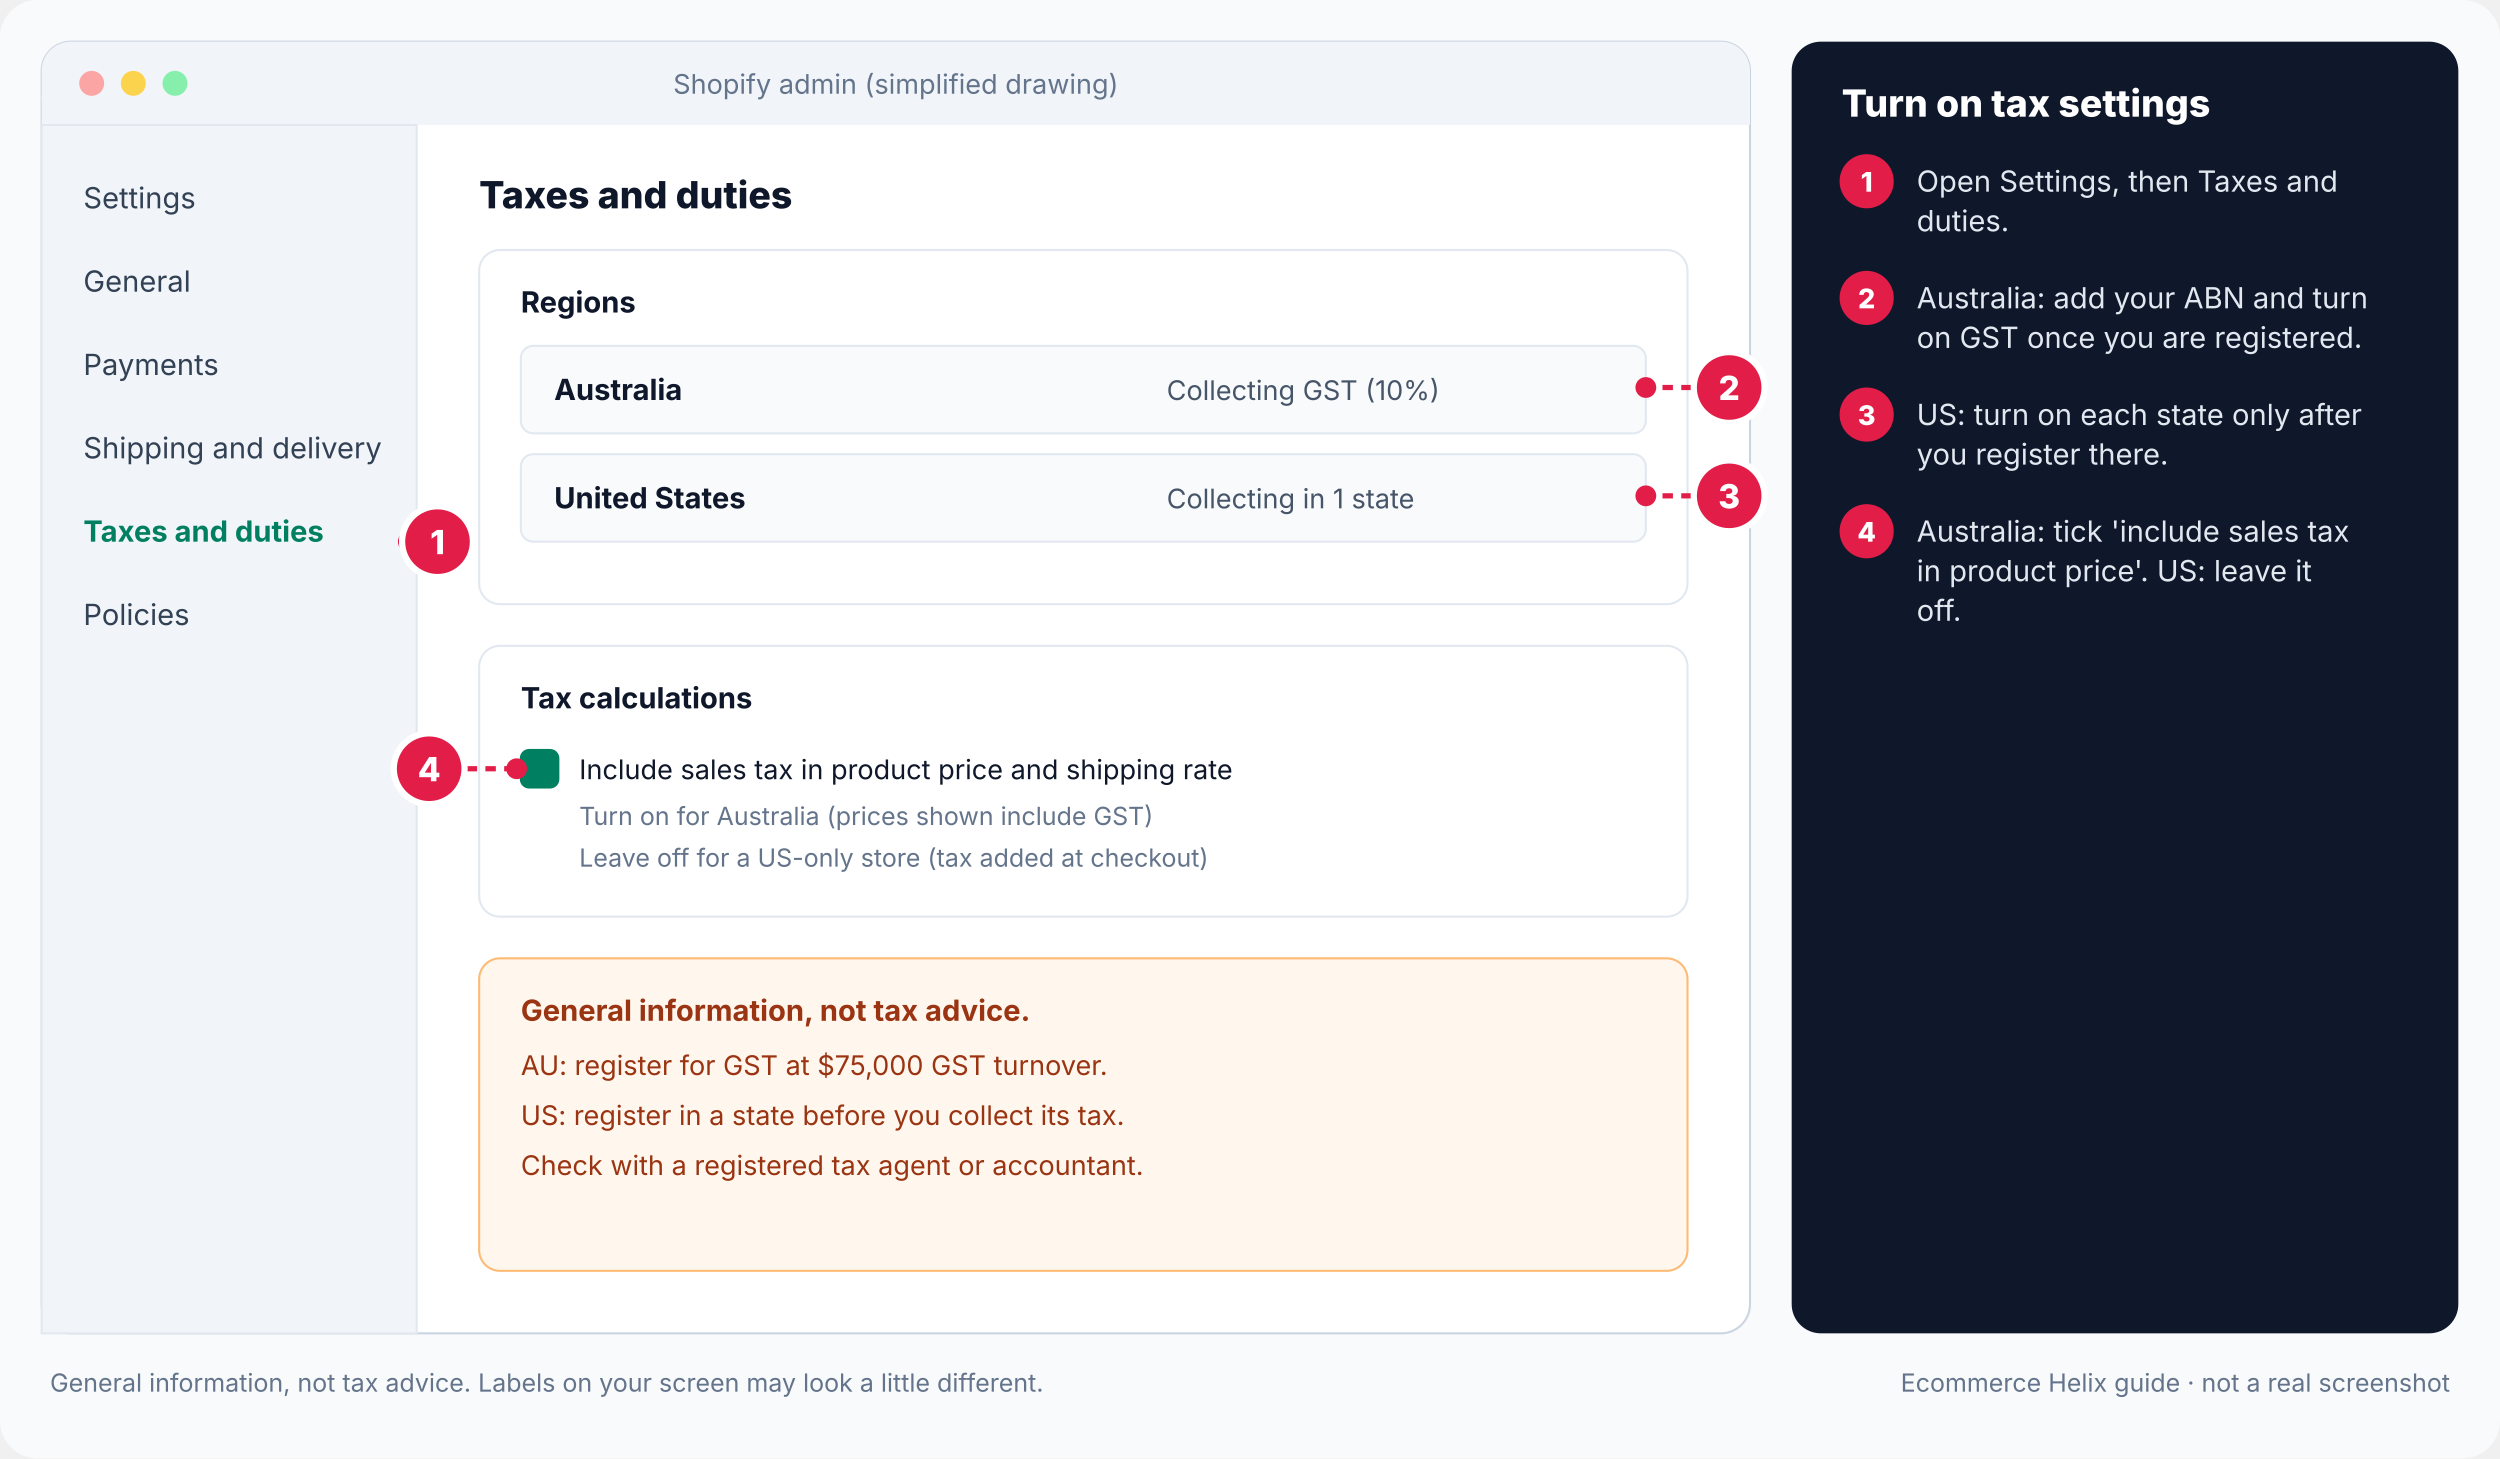
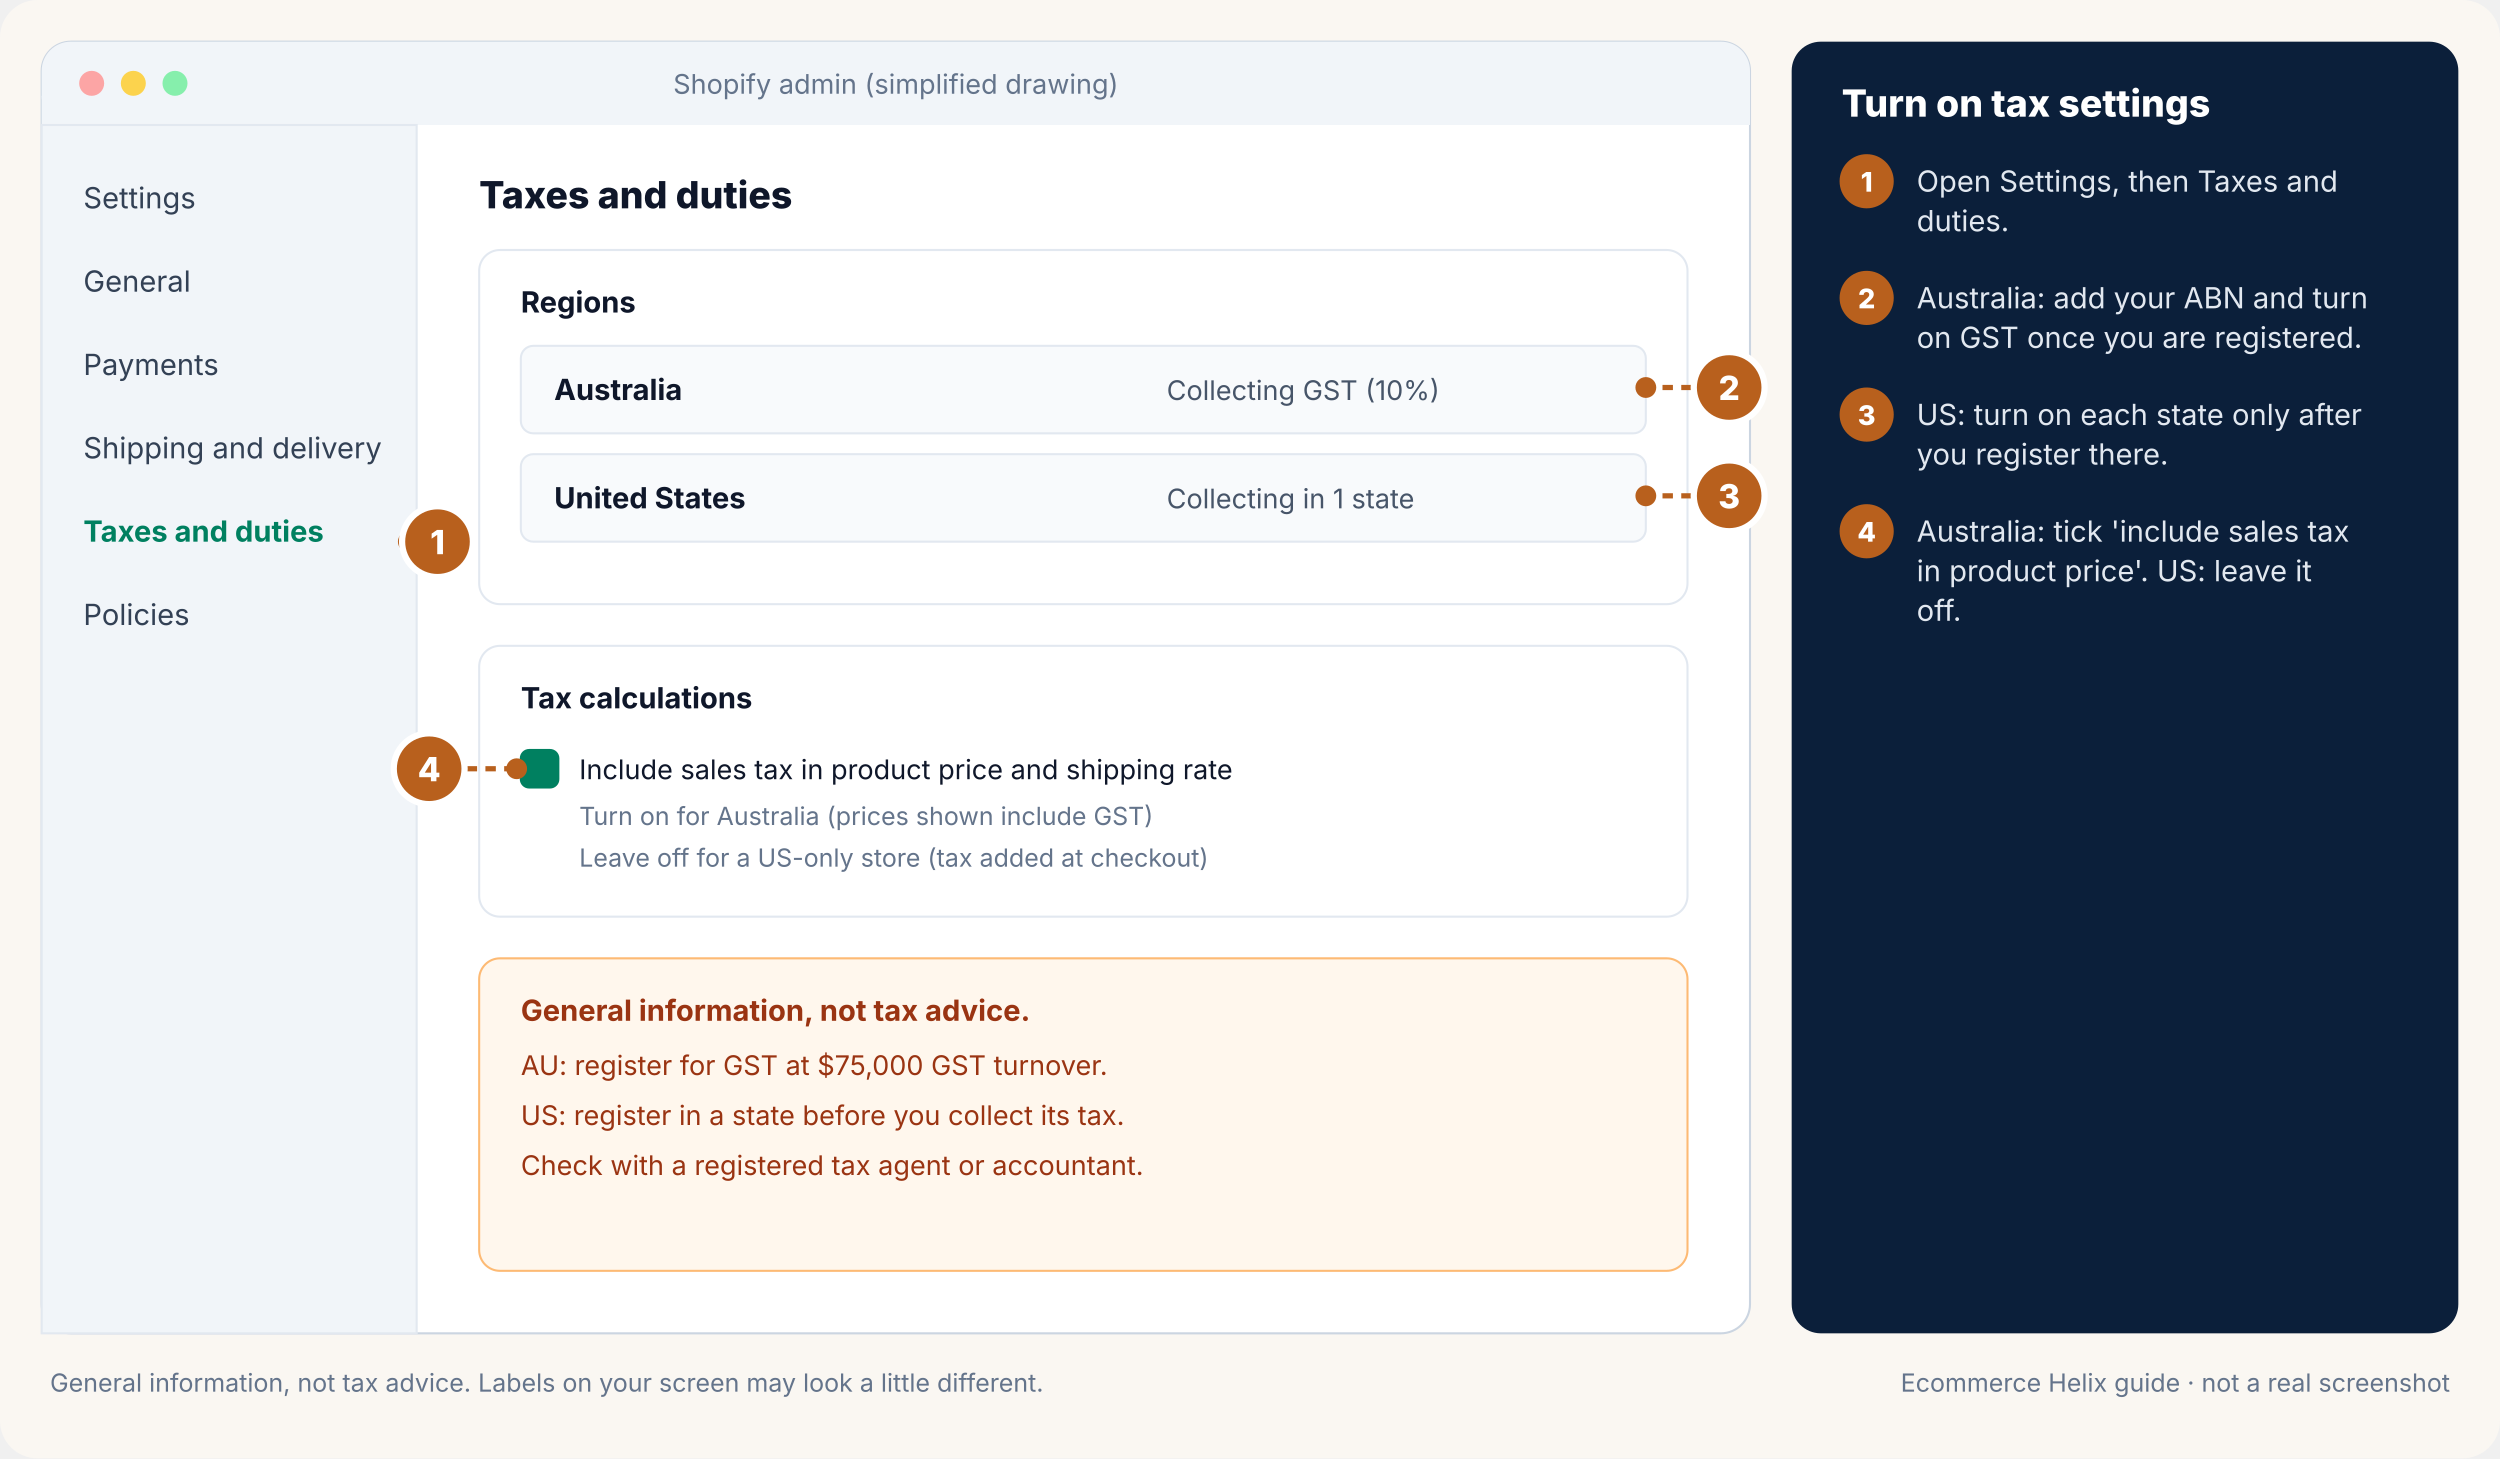
<svg xmlns="http://www.w3.org/2000/svg" viewBox="0 0 1200 700" width="1200" height="700" role="img" aria-label="Turn on tax settings" font-family="Inter, -apple-system, Segoe UI, Roboto, Helvetica, Arial, sans-serif">
-   <rect width="1200" height="700" rx="18" fill="#f8fafc" />
+   <rect width="1200" height="700" rx="18" fill="#faf7f2" />
  <rect x="20" y="20" width="820" height="620" rx="14" fill="#fff" stroke="#cbd5e1" />
  <rect x="20" y="20" width="820" height="40" rx="14" fill="#f1f5f9" />
  <rect x="20" y="46" width="820" height="14" fill="#f1f5f9" />
  <circle cx="44" cy="40" r="6" fill="#fca5a5" />
  <circle cx="64" cy="40" r="6" fill="#fcd34d" />
  <circle cx="84" cy="40" r="6" fill="#86efac" />
  <text x="430" y="45" font-size="13" fill="#64748b" text-anchor="middle">Shopify admin (simplified drawing)</text>
  <rect x="20" y="60" width="180" height="580" rx="0" fill="#f1f5f9" stroke="#e2e8f0" stroke-width="1" />
  <text x="40" y="100" font-size="14" font-weight="400" fill="#334155" text-anchor="start">Settings</text>
  <text x="40" y="140" font-size="14" font-weight="400" fill="#334155" text-anchor="start">  General</text>
  <text x="40" y="180" font-size="14" font-weight="400" fill="#334155" text-anchor="start">  Payments</text>
  <text x="40" y="220" font-size="14" font-weight="400" fill="#334155" text-anchor="start">  Shipping and delivery</text>
  <text x="40" y="260" font-size="14" font-weight="700" fill="#008060" text-anchor="start">  Taxes and duties</text>
  <text x="40" y="300" font-size="14" font-weight="400" fill="#334155" text-anchor="start">  Policies</text>
  <text x="230" y="100" font-size="18" font-weight="800" fill="#0f172a" text-anchor="start">Taxes and duties</text>
  <rect x="230" y="120" width="580" height="170" rx="10" fill="#fff" stroke="#e2e8f0" stroke-width="1" />
  <text x="250" y="150" font-size="14" font-weight="700" fill="#0f172a" text-anchor="start">Regions</text>
  <rect x="250" y="166" width="540" height="42" rx="6" fill="#f8fafc" stroke="#e2e8f0" stroke-width="1" />
  <text x="266" y="192" font-size="14" font-weight="700" fill="#0f172a" text-anchor="start">Australia</text>
  <text x="560" y="192" font-size="13" font-weight="400" fill="#475569" text-anchor="start">Collecting GST (10%)</text>
  <rect x="250" y="218" width="540" height="42" rx="6" fill="#f8fafc" stroke="#e2e8f0" stroke-width="1" />
  <text x="266" y="244" font-size="14" font-weight="700" fill="#0f172a" text-anchor="start">United States</text>
  <text x="560" y="244" font-size="13" font-weight="400" fill="#475569" text-anchor="start">Collecting in 1 state</text>
  <rect x="230" y="310" width="580" height="130" rx="10" fill="#fff" stroke="#e2e8f0" stroke-width="1" />
  <text x="250" y="340" font-size="14" font-weight="700" fill="#0f172a" text-anchor="start">Tax calculations</text>
  <rect x="250" y="360" width="18" height="18" rx="4" fill="#008060" stroke="#008060" stroke-width="1" />
  <text x="278" y="374" font-size="13" font-weight="400" fill="#0f172a" text-anchor="start">Include sales tax in product price and shipping rate</text>
  <text x="278" y="396" font-size="12" font-weight="400" fill="#64748b" text-anchor="start">Turn on for Australia (prices shown include GST)</text>
  <text x="278" y="416" font-size="12" font-weight="400" fill="#64748b" text-anchor="start">Leave off for a US-only store (tax added at checkout)</text>
  <rect x="230" y="460" width="580" height="150" rx="10" fill="#fff7ed" stroke="#fdba74" stroke-width="1" />
  <text x="250" y="490" font-size="14" font-weight="700" fill="#9a3412" text-anchor="start">General information, not tax advice.</text>
  <text x="250" y="516" font-size="13" font-weight="400" fill="#9a3412" text-anchor="start">AU: register for GST at $75,000 GST turnover.</text>
  <text x="250" y="540" font-size="13" font-weight="400" fill="#9a3412" text-anchor="start">US: register in a state before you collect its tax.</text>
  <text x="250" y="564" font-size="13" font-weight="400" fill="#9a3412" text-anchor="start">Check with a registered tax agent or accountant.</text>
-   <line x1="210" y1="260" x2="196" y2="260" stroke="#e11d48" stroke-width="2.5" stroke-dasharray="5 4" />
-   <circle cx="196" cy="260" r="5" fill="#e11d48" />
-   <circle cx="210" cy="260" r="17" fill="#e11d48" stroke="#fff" stroke-width="3" />
+   <line x1="210" y1="260" x2="196" y2="260" stroke="#b8601d" stroke-width="2.5" stroke-dasharray="5 4" />
+   <circle cx="196" cy="260" r="5" fill="#b8601d" />
+   <circle cx="210" cy="260" r="17" fill="#b8601d" stroke="#fff" stroke-width="3" />
  <text x="210" y="266" font-size="16" font-weight="800" fill="#fff" text-anchor="middle">1</text>
-   <line x1="830" y1="186" x2="790" y2="186" stroke="#e11d48" stroke-width="2.5" stroke-dasharray="5 4" />
-   <circle cx="790" cy="186" r="5" fill="#e11d48" />
-   <circle cx="830" cy="186" r="17" fill="#e11d48" stroke="#fff" stroke-width="3" />
+   <line x1="830" y1="186" x2="790" y2="186" stroke="#b8601d" stroke-width="2.5" stroke-dasharray="5 4" />
+   <circle cx="790" cy="186" r="5" fill="#b8601d" />
+   <circle cx="830" cy="186" r="17" fill="#b8601d" stroke="#fff" stroke-width="3" />
  <text x="830" y="192" font-size="16" font-weight="800" fill="#fff" text-anchor="middle">2</text>
-   <line x1="830" y1="238" x2="790" y2="238" stroke="#e11d48" stroke-width="2.5" stroke-dasharray="5 4" />
-   <circle cx="790" cy="238" r="5" fill="#e11d48" />
-   <circle cx="830" cy="238" r="17" fill="#e11d48" stroke="#fff" stroke-width="3" />
+   <line x1="830" y1="238" x2="790" y2="238" stroke="#b8601d" stroke-width="2.5" stroke-dasharray="5 4" />
+   <circle cx="790" cy="238" r="5" fill="#b8601d" />
+   <circle cx="830" cy="238" r="17" fill="#b8601d" stroke="#fff" stroke-width="3" />
  <text x="830" y="244" font-size="16" font-weight="800" fill="#fff" text-anchor="middle">3</text>
-   <line x1="206" y1="369" x2="248" y2="369" stroke="#e11d48" stroke-width="2.5" stroke-dasharray="5 4" />
-   <circle cx="248" cy="369" r="5" fill="#e11d48" />
-   <circle cx="206" cy="369" r="17" fill="#e11d48" stroke="#fff" stroke-width="3" />
+   <line x1="206" y1="369" x2="248" y2="369" stroke="#b8601d" stroke-width="2.5" stroke-dasharray="5 4" />
+   <circle cx="248" cy="369" r="5" fill="#b8601d" />
+   <circle cx="206" cy="369" r="17" fill="#b8601d" stroke="#fff" stroke-width="3" />
  <text x="206" y="375" font-size="16" font-weight="800" fill="#fff" text-anchor="middle">4</text>
-   <rect x="860" y="20" width="320" height="620" rx="14" fill="#0f172a" />
+   <rect x="860" y="20" width="320" height="620" rx="14" fill="#0b1f3a" />
  <text x="884" y="56" font-size="18" font-weight="800" fill="#fff">Turn on tax settings</text>
-   <circle cx="896" cy="87" r="13" fill="#e11d48" />
+   <circle cx="896" cy="87" r="13" fill="#b8601d" />
  <text x="896" y="92" font-size="13" font-weight="800" fill="#fff" text-anchor="middle">1</text>
  <text x="920" y="92" font-size="14" fill="#e2e8f0">Open Settings, then Taxes and</text>
  <text x="920" y="111" font-size="14" fill="#e2e8f0">duties.</text>
-   <circle cx="896" cy="143" r="13" fill="#e11d48" />
+   <circle cx="896" cy="143" r="13" fill="#b8601d" />
  <text x="896" y="148" font-size="13" font-weight="800" fill="#fff" text-anchor="middle">2</text>
  <text x="920" y="148" font-size="14" fill="#e2e8f0">Australia: add your ABN and turn</text>
  <text x="920" y="167" font-size="14" fill="#e2e8f0">on GST once you are registered.</text>
-   <circle cx="896" cy="199" r="13" fill="#e11d48" />
+   <circle cx="896" cy="199" r="13" fill="#b8601d" />
  <text x="896" y="204" font-size="13" font-weight="800" fill="#fff" text-anchor="middle">3</text>
  <text x="920" y="204" font-size="14" fill="#e2e8f0">US: turn on each state only after</text>
  <text x="920" y="223" font-size="14" fill="#e2e8f0">you register there.</text>
-   <circle cx="896" cy="255" r="13" fill="#e11d48" />
+   <circle cx="896" cy="255" r="13" fill="#b8601d" />
  <text x="896" y="260" font-size="13" font-weight="800" fill="#fff" text-anchor="middle">4</text>
  <text x="920" y="260" font-size="14" fill="#e2e8f0">Australia: tick 'include sales tax</text>
  <text x="920" y="279" font-size="14" fill="#e2e8f0">in product price'. US: leave it</text>
  <text x="920" y="298" font-size="14" fill="#e2e8f0">off.</text>
  <text x="24" y="668" font-size="12" fill="#64748b">General information, not tax advice. Labels on your screen may look a little different.</text>
  <text x="1176" y="668" font-size="12" fill="#64748b" text-anchor="end">Ecommerce Helix guide · not a real screenshot</text>
</svg>
